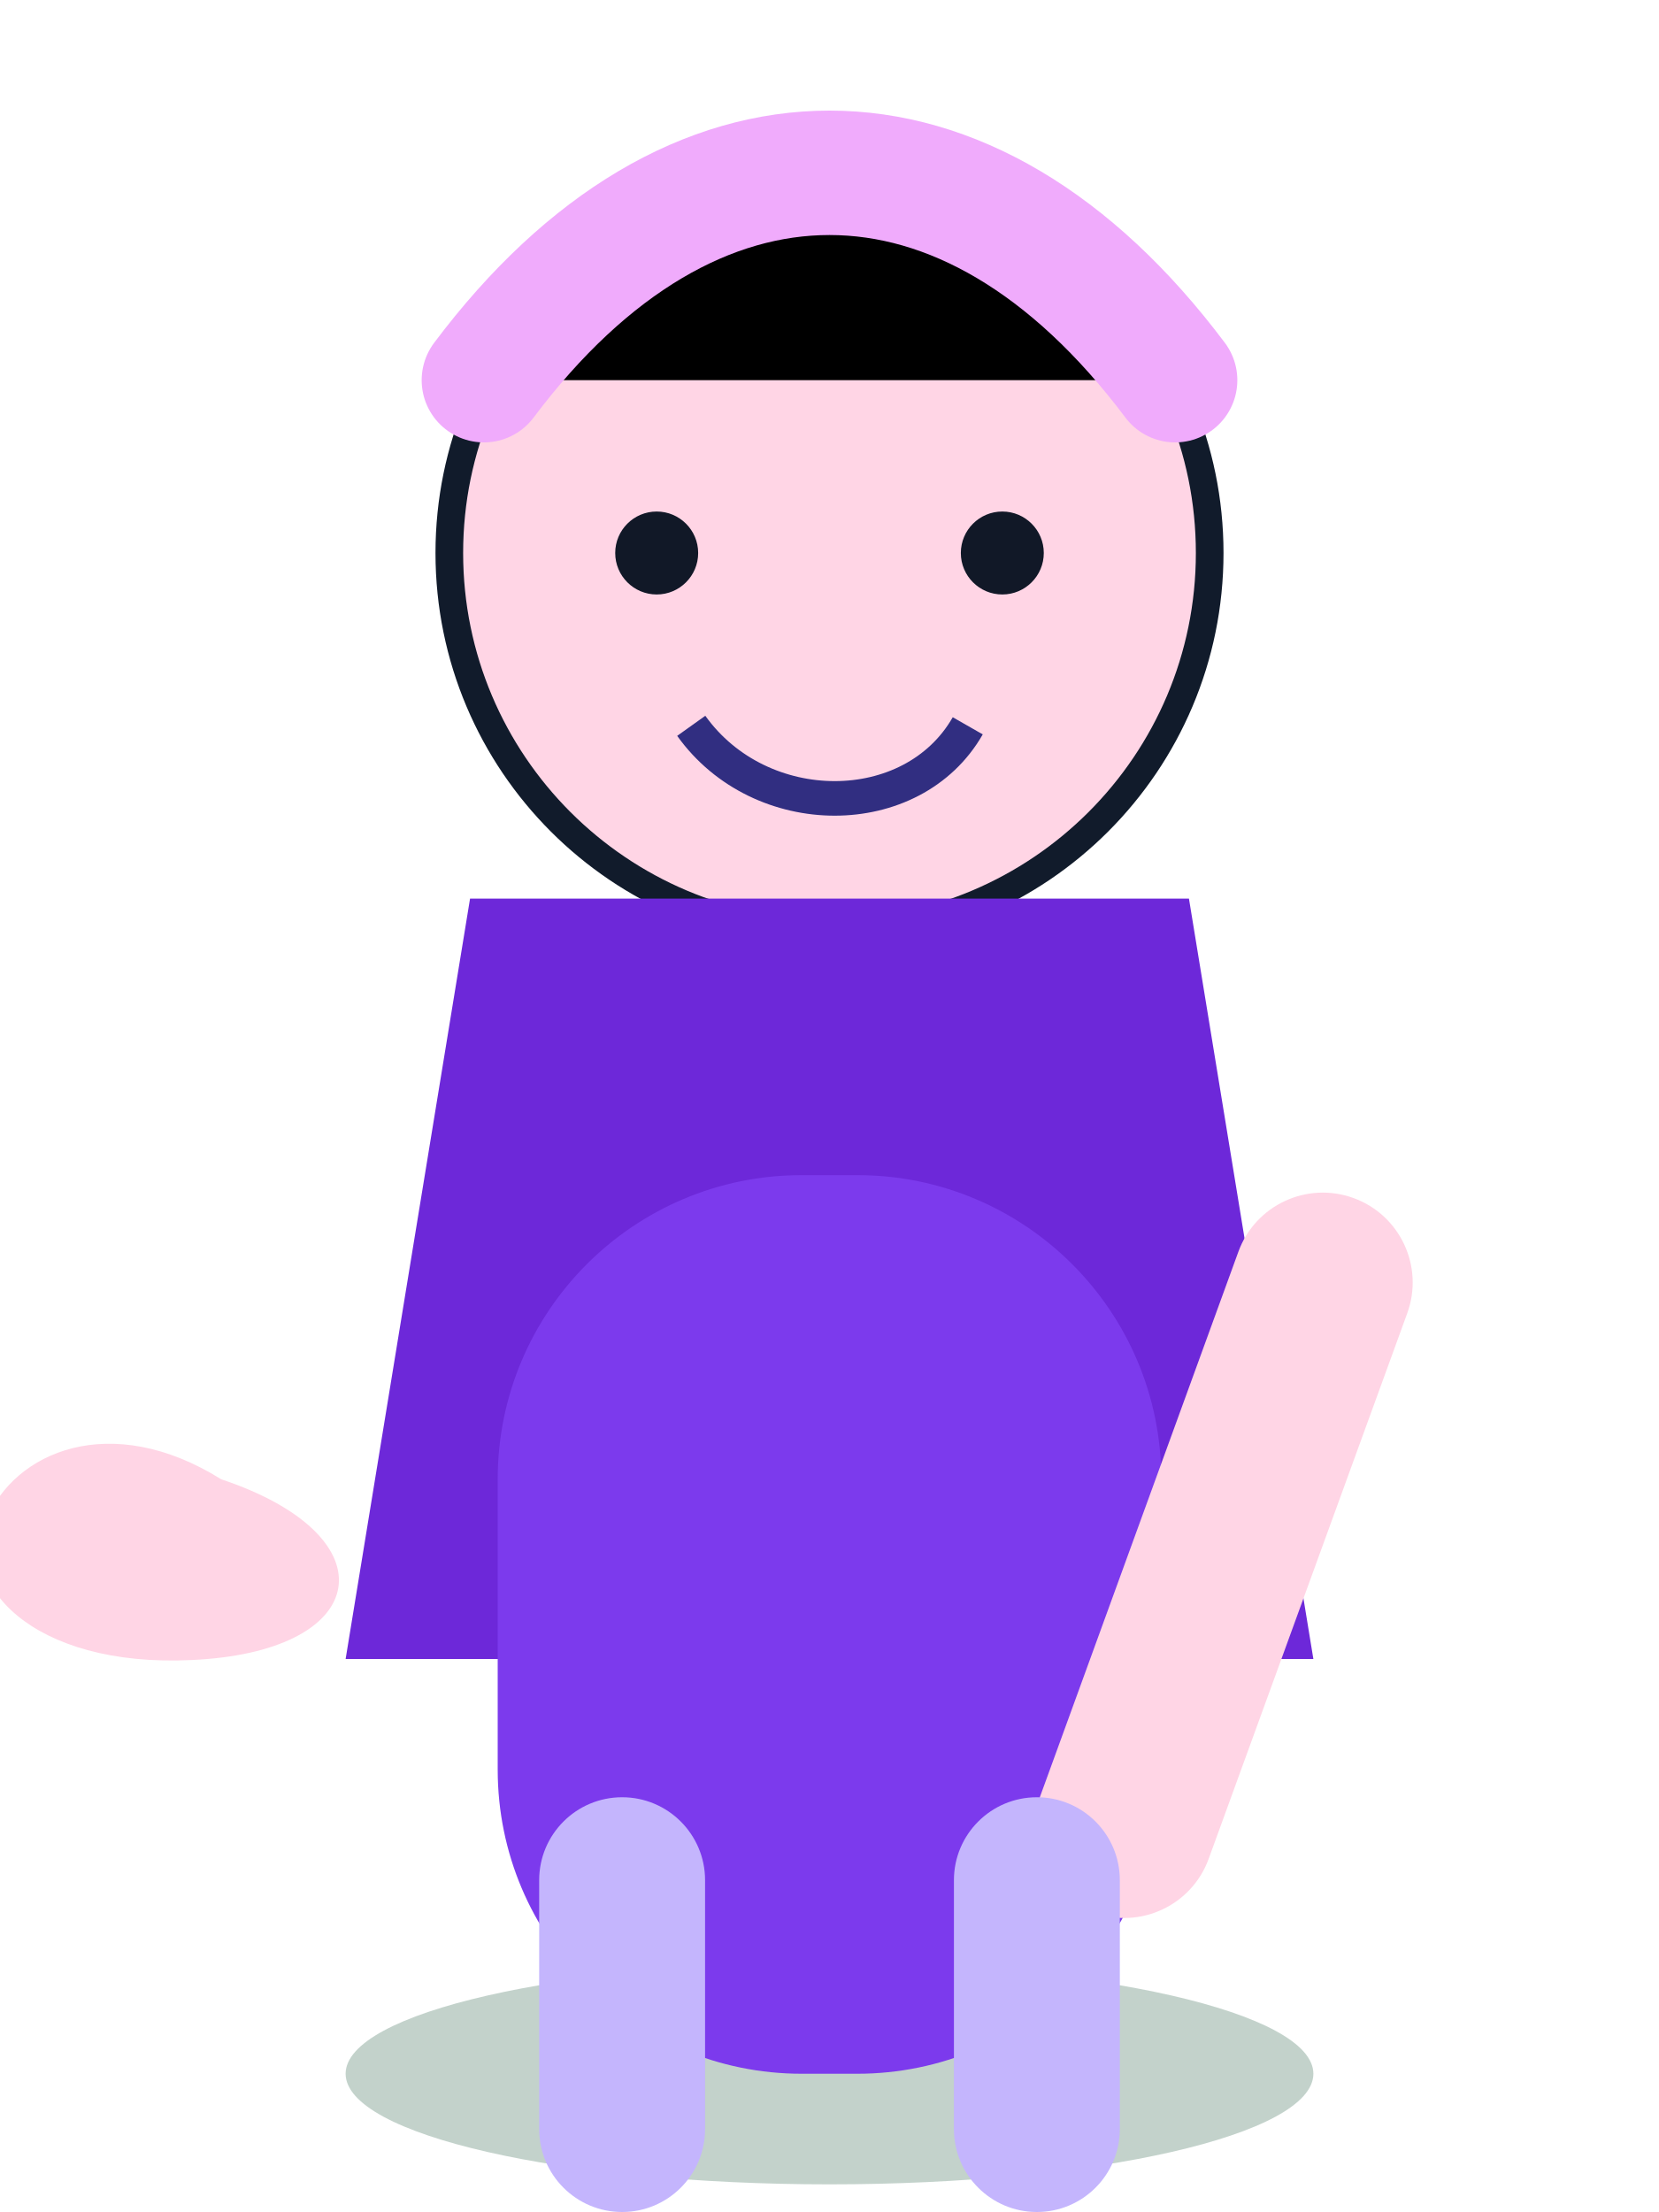
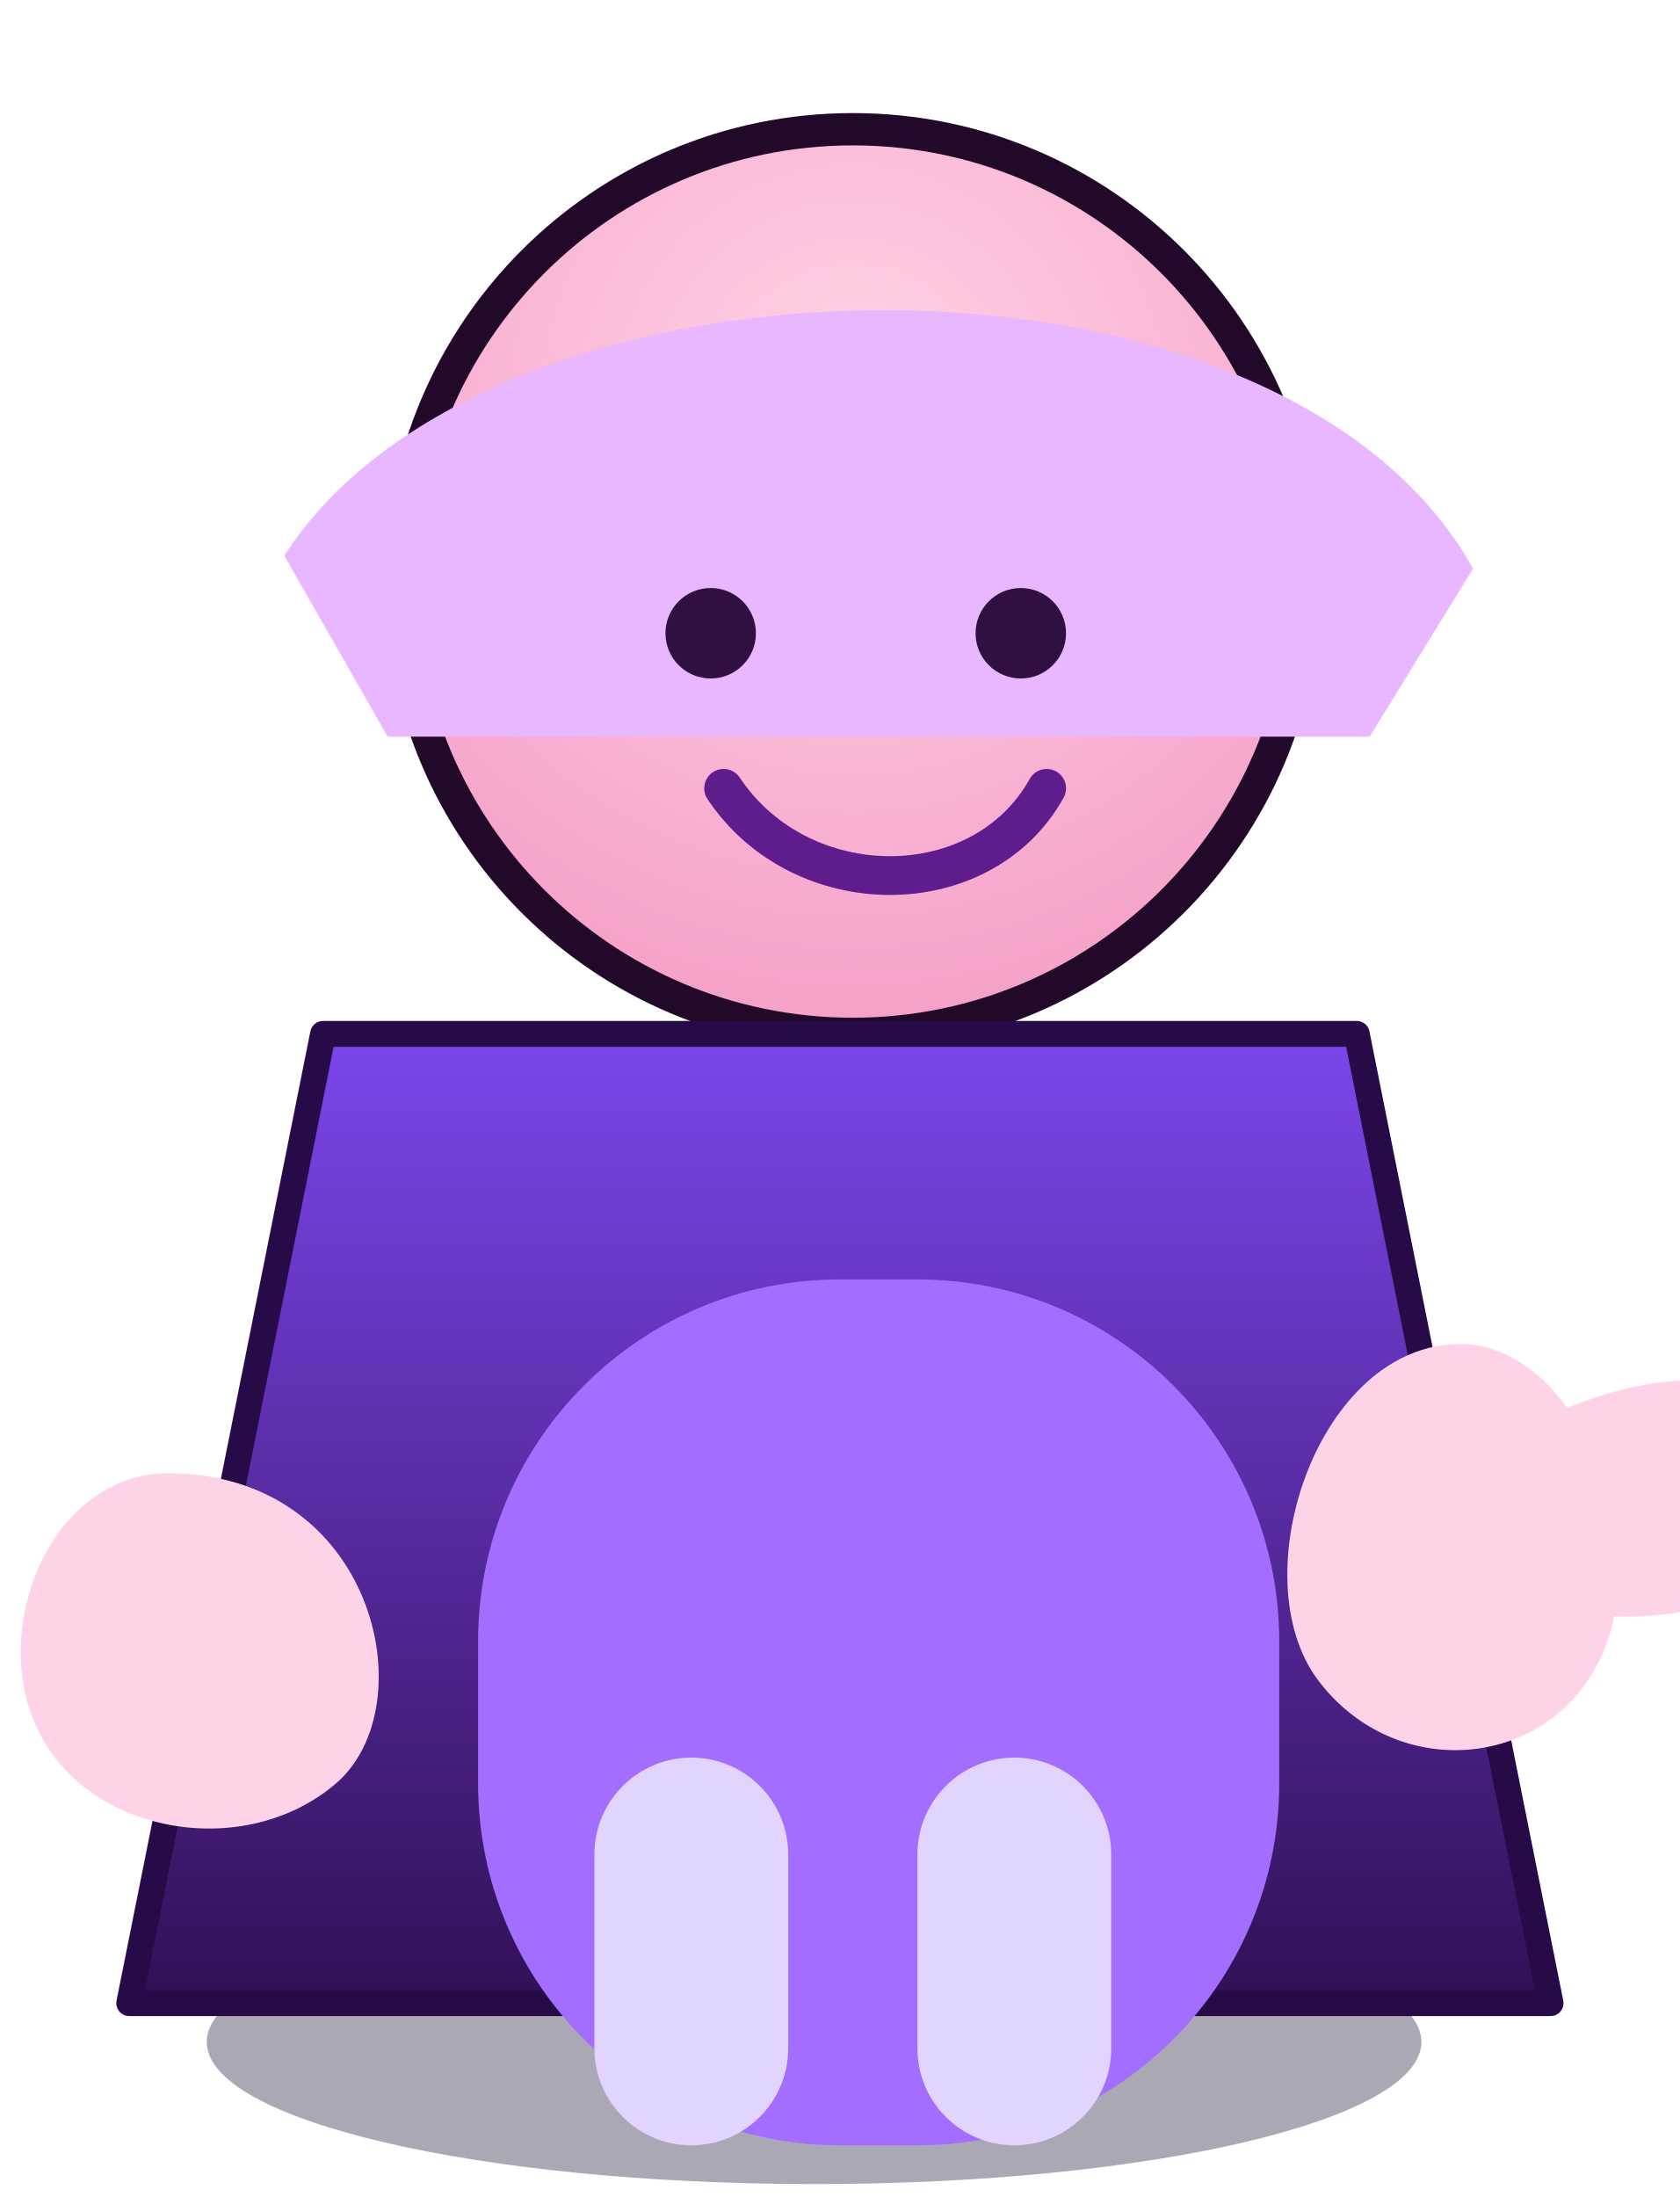
- <svg xmlns="http://www.w3.org/2000/svg" width="240" height="320" viewBox="0 0 240 320">
-   <rect width="240" height="320" fill="none" />
-   <g>
-     <ellipse cx="120" cy="300" rx="70" ry="16" fill="#0f4d31" opacity="0.25" />
-     <circle cx="120" cy="80" r="55" fill="#ffd5e5" stroke="#111b2b" stroke-width="4" />
-     <path d="M68 130h104l18 110H50z" fill="#6d28d9" />
-     <path d="M70 55c30-40 70-40 100 0" stroke="#f0abfc" stroke-width="18" stroke-linecap="round" />
-     <circle cx="95" cy="80" r="6" fill="#111827" />
-     <circle cx="145" cy="80" r="6" fill="#111827" />
-     <path d="M100 105c10 14 32 14 40 0" stroke="#312e81" stroke-width="5" fill="none" />
-     <rect x="72" y="170" width="96" height="130" rx="44" fill="#7c3aed" />
-     <path d="M32 214c-16-10-30-4-34 6s8 22 32 20 26-18 2-26z" fill="#ffd5e5" />
-     <rect x="164" y="170" width="26" height="110" rx="13" fill="#ffd5e5" transform="rotate(20 177 225)" />
-     <rect x="78" y="260" width="24" height="60" rx="12" fill="#c4b5fd" />
-     <rect x="138" y="260" width="24" height="60" rx="12" fill="#c4b5fd" />
-   </g>
+ <svg xmlns="http://www.w3.org/2000/svg" width="260" height="340" viewBox="0 0 260 340">
+   <defs>
+     <linearGradient id="nova-t-suit" x1="0%" y1="0%" x2="0%" y2="100%">
+       <stop offset="0%" stop-color="#7c46ec" />
+       <stop offset="100%" stop-color="#311055" />
+     </linearGradient>
+     <radialGradient id="nova-t-skin" cx="50%" cy="30%" r="70%">
+       <stop offset="0%" stop-color="#ffd3e7" />
+       <stop offset="100%" stop-color="#f5a0c8" />
+     </radialGradient>
+   </defs>
+   <rect width="260" height="340" fill="none" />
+   <ellipse cx="126" cy="316" rx="94" ry="22" fill="#0d052c" opacity="0.35" />
+   <circle cx="132" cy="90" r="70" fill="url(#nova-t-skin)" stroke="#220829" stroke-width="5" />
+   <path d="M44 86c32-50 154-52 184 2l-16 26H60z" fill="#e8b7ff" />
+   <circle cx="110" cy="98" r="7" fill="#2f1041" />
+   <circle cx="158" cy="98" r="7" fill="#2f1041" />
+   <path d="M112 122c12 18 40 18 50 0" stroke="#5f1c8d" stroke-width="6" fill="none" stroke-linecap="round" />
+   <path d="M50 160h160l30 150H20z" fill="url(#nova-t-suit)" stroke="#270b49" stroke-width="4" stroke-linejoin="round" />
+   <rect x="74" y="198" width="124" height="134" rx="56" fill="#a36dff" />
+   <path d="M26 228c-18 0-28 24-20 40s32 20 46 8 6-48-26-48z" fill="#ffd3e7" />
+   <path d="M226 208c18 0 30 30 22 48s-32 20-44 4 0-52 22-52z" fill="#ffd3e7" />
+   <rect x="92" y="272" width="30" height="60" rx="15" fill="#e1d5ff" />
+   <rect x="142" y="272" width="30" height="60" rx="15" fill="#e1d5ff" />
+   <path d="M238 220c20-10 38-8 44 4s-4 24-26 26-34-12-18-30z" fill="#ffd3e7" />
+   <path d="M22 246c-14-6-18 4-14 18s24 18 32 8 4-22-18-26z" fill="#ffd3e7" />
</svg>
